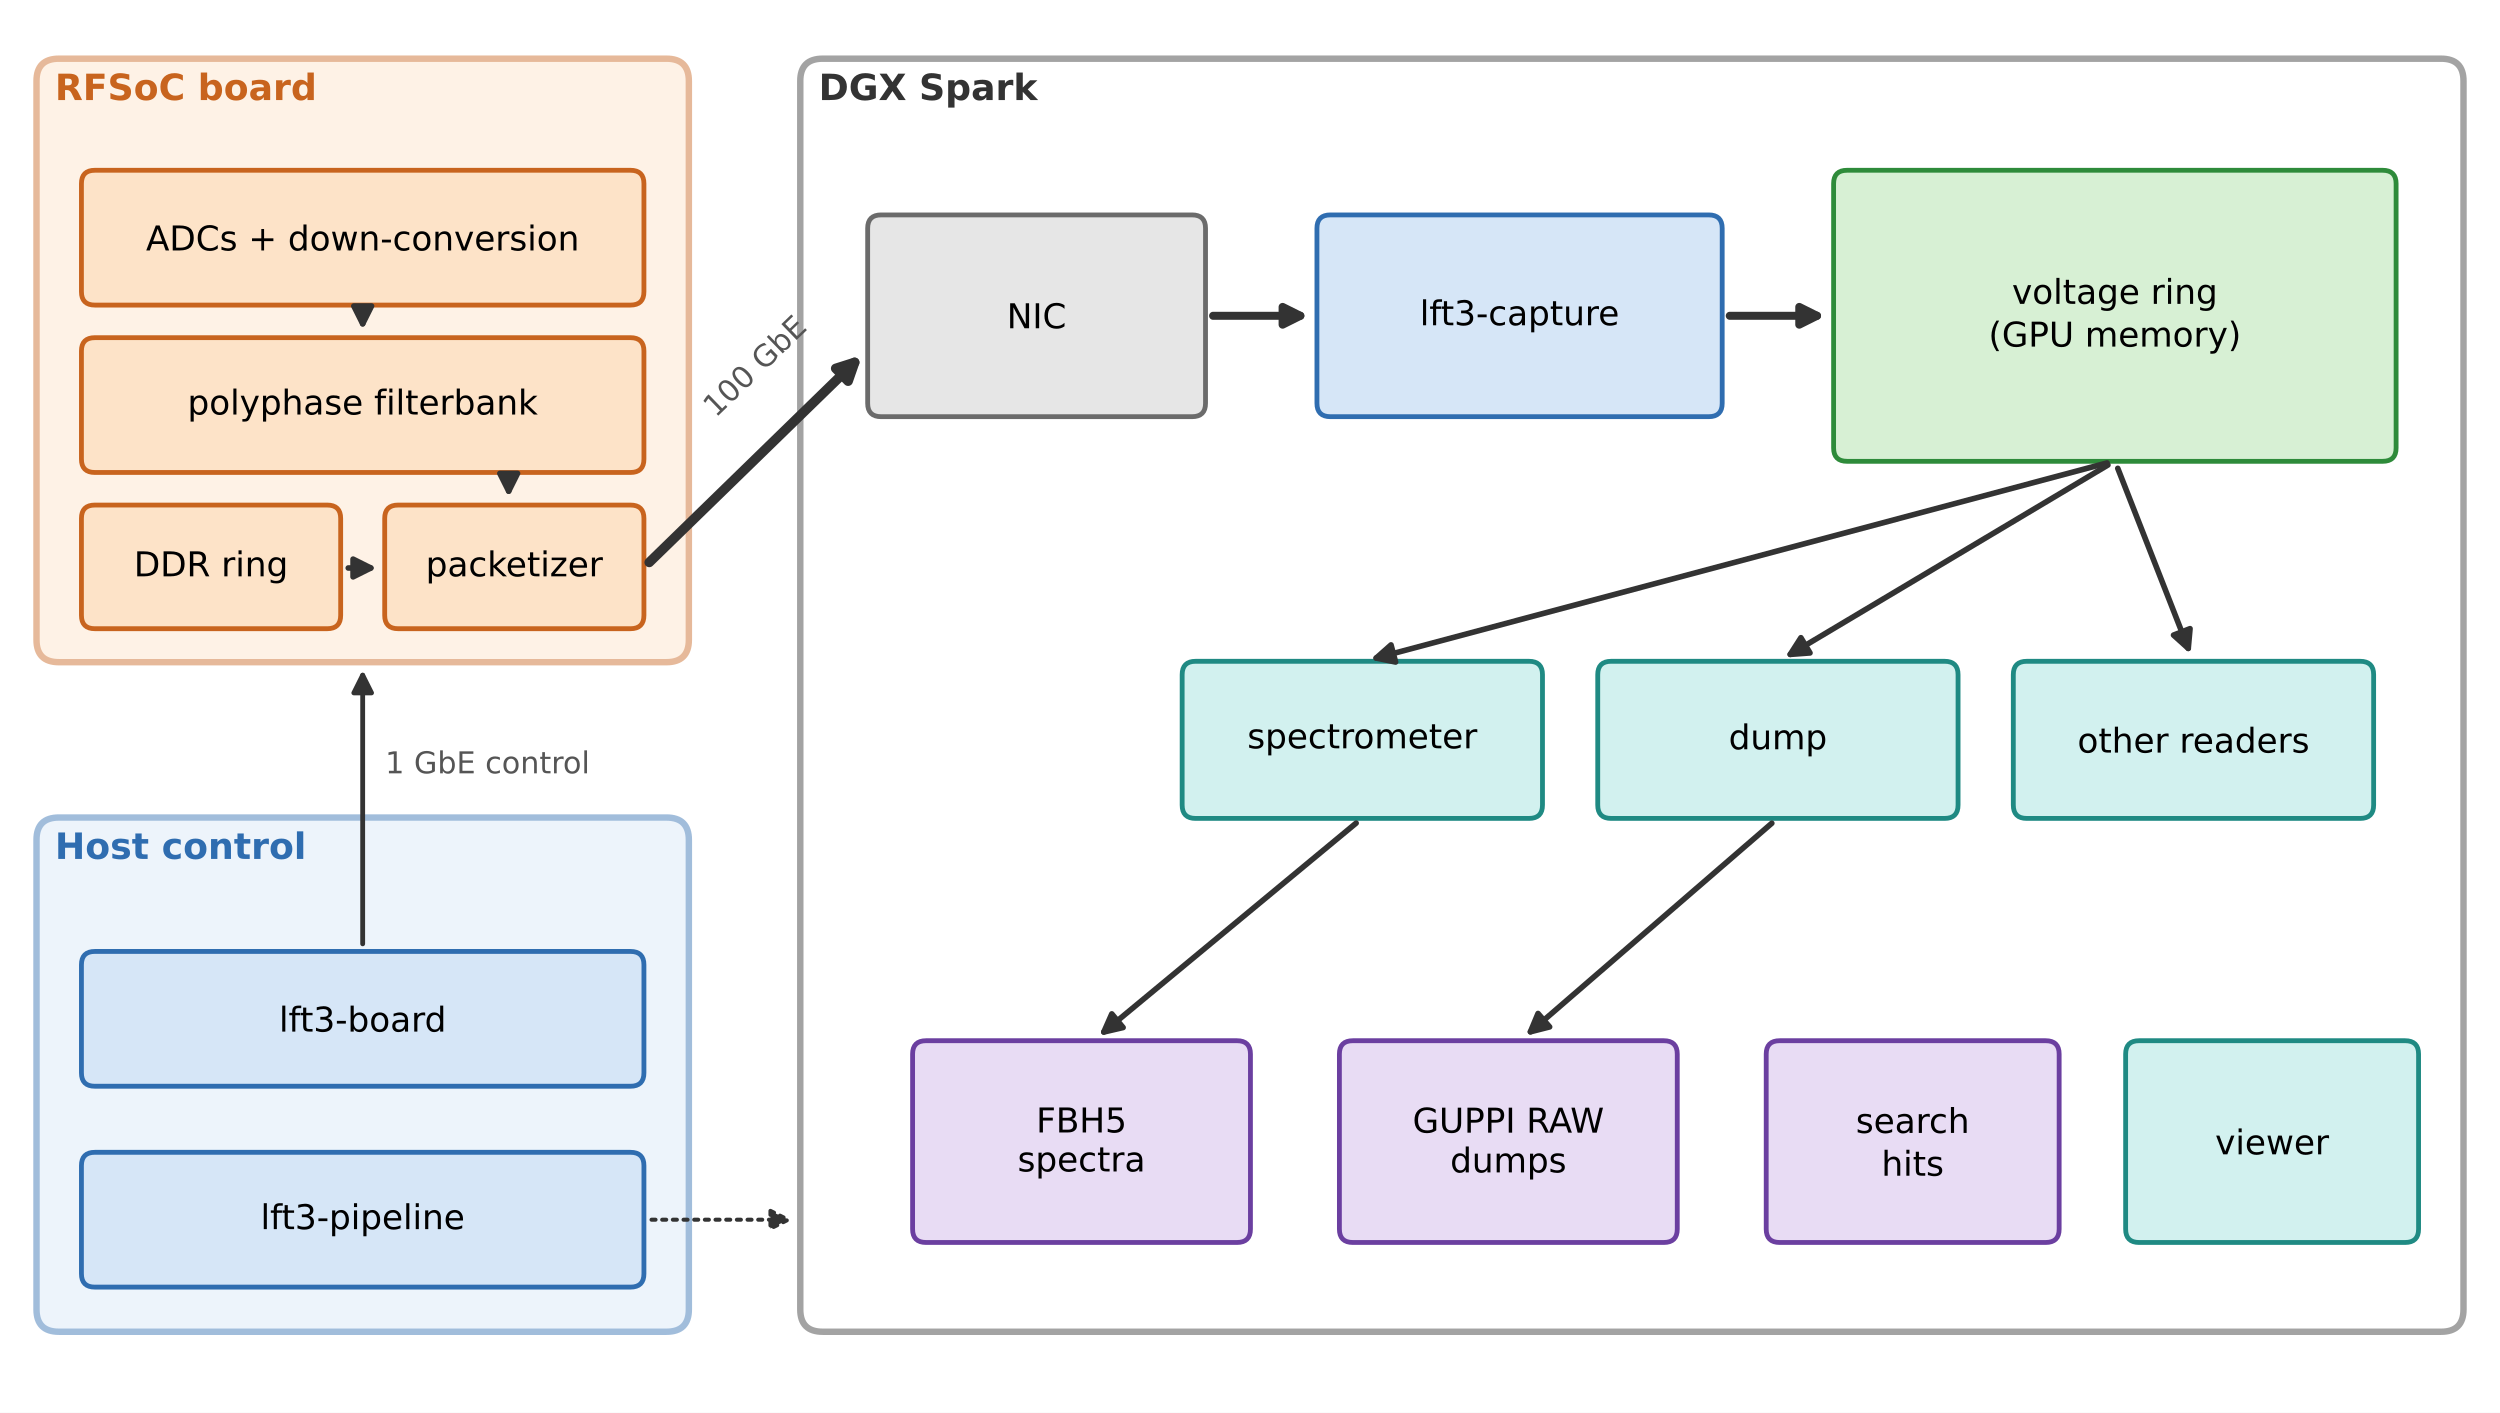
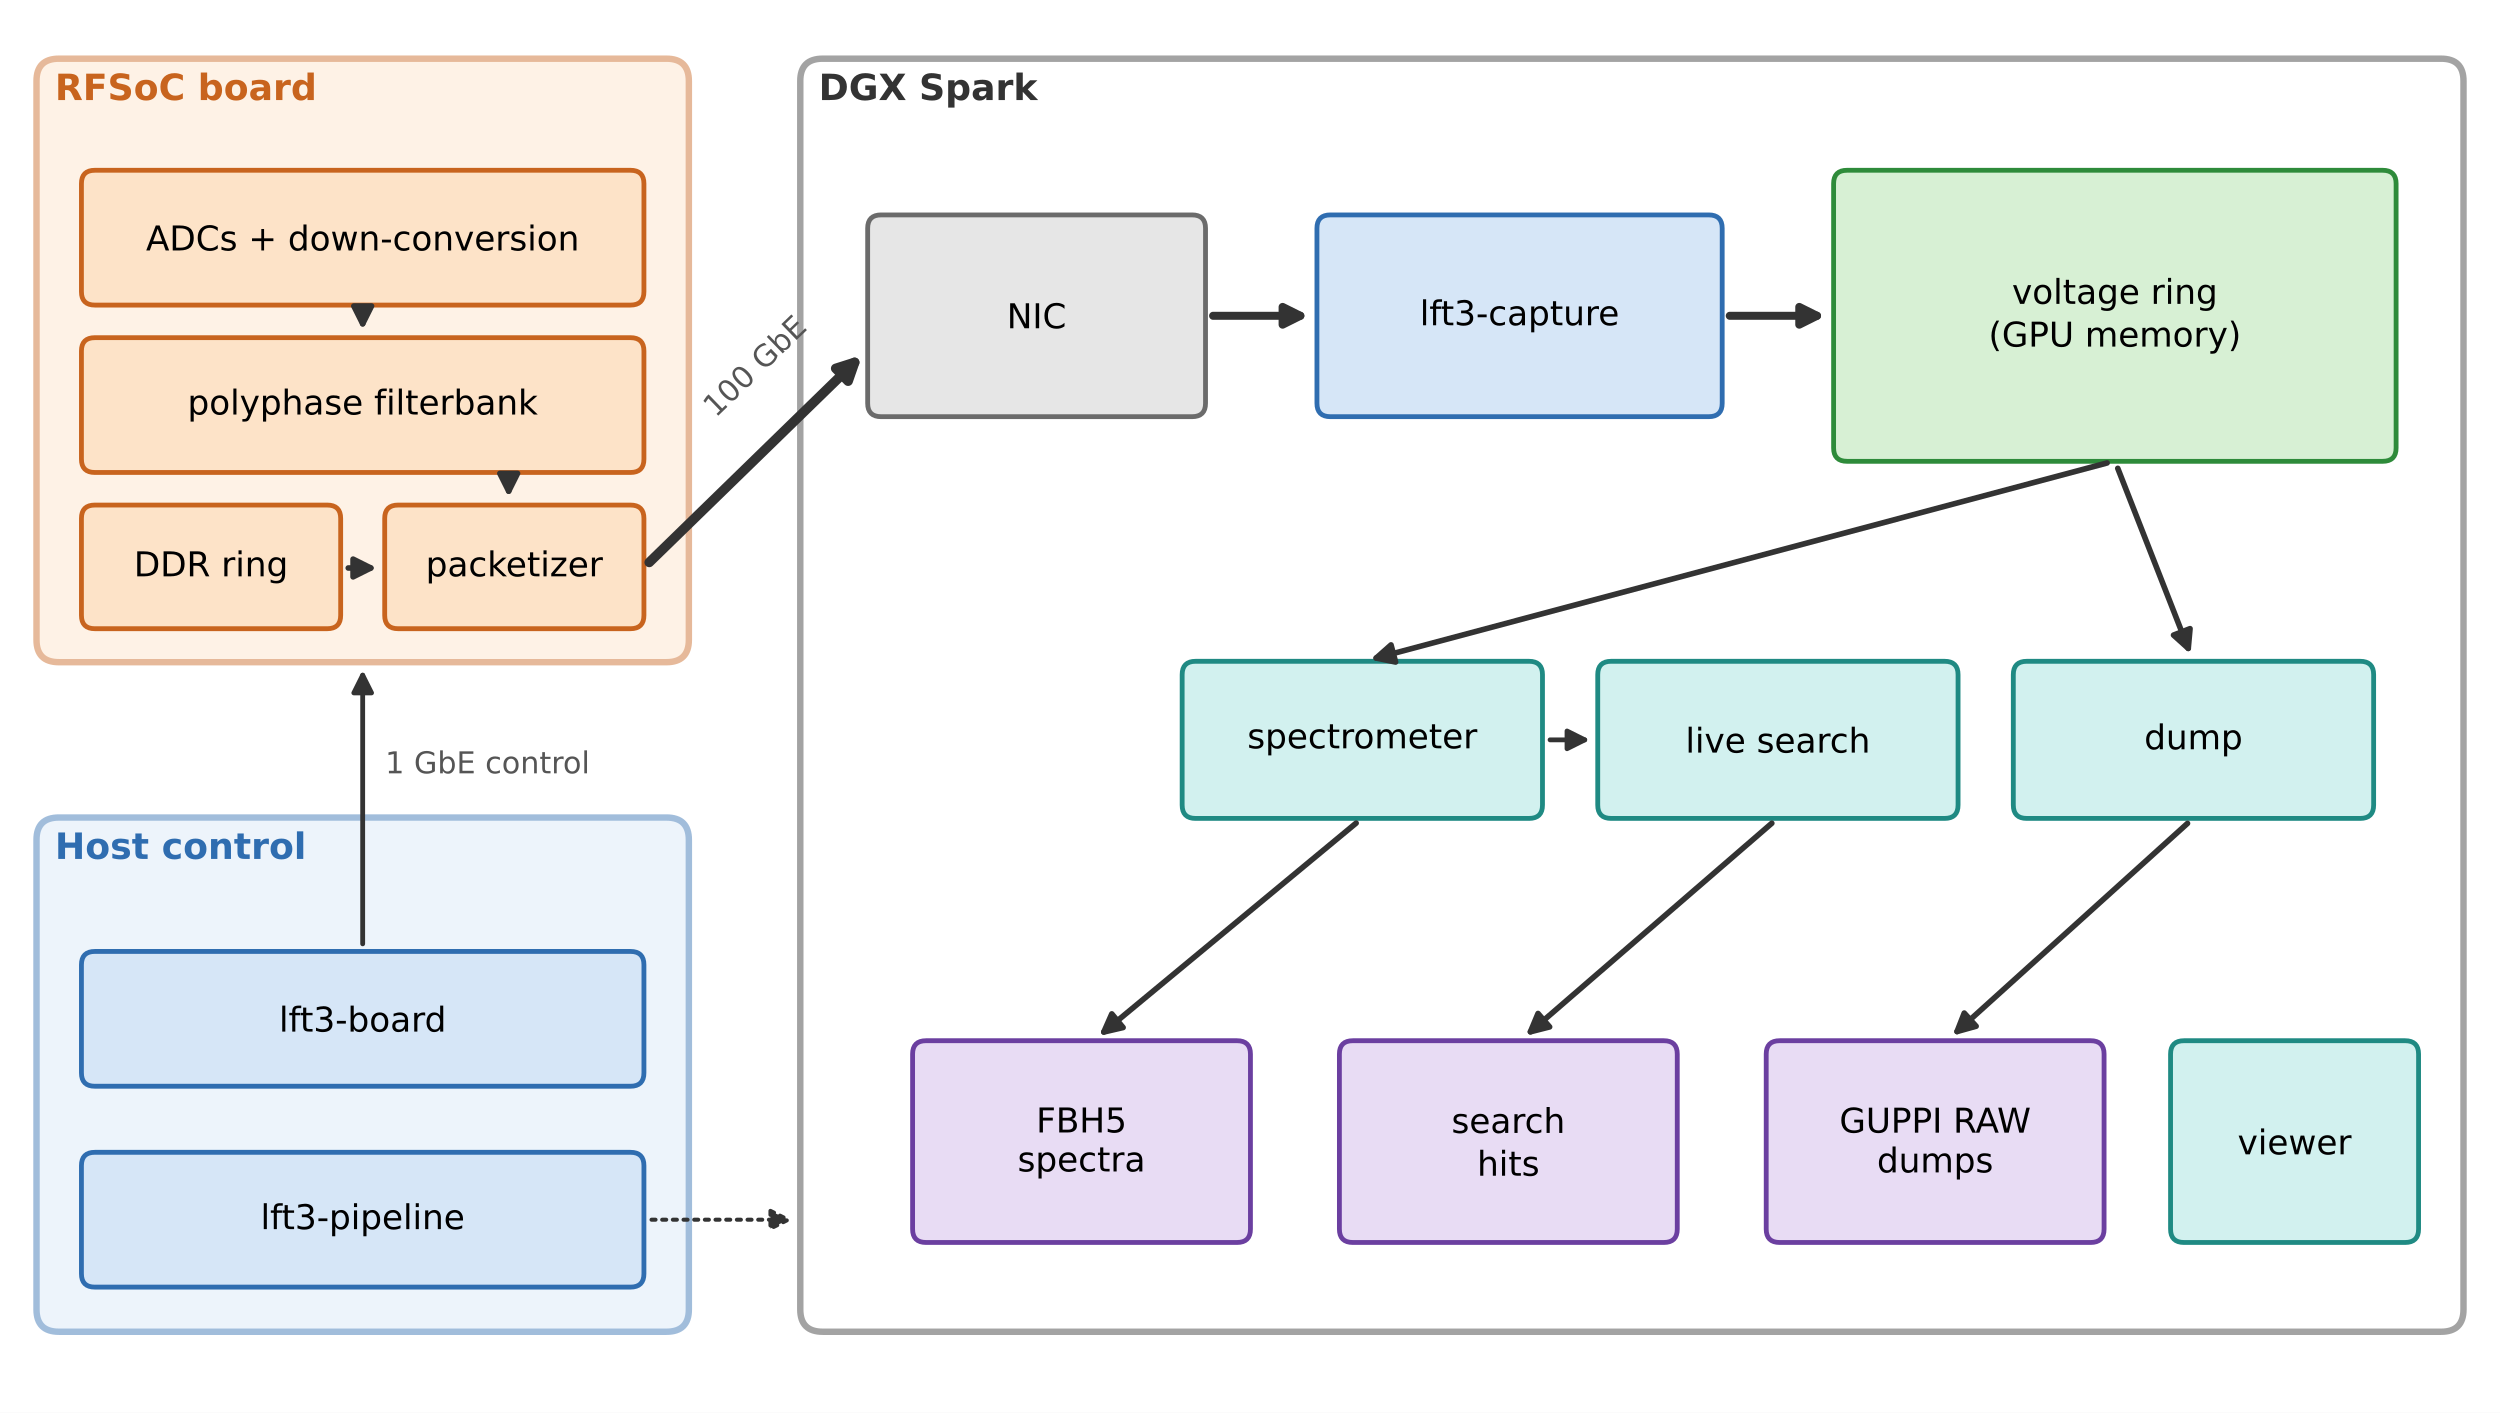
<svg xmlns="http://www.w3.org/2000/svg" xml:space="preserve" width="621pt" height="350.928pt" viewBox="0 0 621 350.928" version="1.1">
  <defs>
    <style type="text/css">*{stroke-linejoin: round; stroke-linecap: butt}</style>
  </defs>
  <g id="figure_1">
    <g id="patch_1">
      <path d="M 0 350.928  L 621 350.928  L 621 -0  L 0 -0  z " style="fill: #ffffff" />
    </g>
    <g id="axes_1">
      <g id="patch_2">
-         <path d="M 14.648 164.487  L 165.532 164.487  Q 171.112 164.487 171.112 158.943  L 171.112 20.121  Q 171.112 14.577 165.532 14.577  L 14.648 14.577  Q 9.068 14.577 9.068 20.121  L 9.068 158.943  Q 9.068 164.487 14.648 164.487  z " clip-path="url(#p7dfb605137)" style="fill: #fde3c8; opacity: 0.45; stroke: #c8641e; stroke-width: 1.6; stroke-linejoin: miter" />
+         <path d="M 14.648 164.487  L 165.532 164.487  Q 171.112 164.487 171.112 158.943  L 171.112 20.121  Q 171.112 14.577 165.532 14.577  L 14.648 14.577  Q 9.068 14.577 9.068 20.121  L 9.068 158.943  Q 9.068 164.487 14.648 164.487  z " clip-path="url(#p2073cbca3e)" style="fill: #fde3c8; opacity: 0.45; stroke: #c8641e; stroke-width: 1.6; stroke-linejoin: miter" />
      </g>
      <g id="patch_3">
-         <path d="M 23.576 75.783  L 156.604 75.783  Q 159.952 75.783 159.952 72.456  L 159.952 45.624  Q 159.952 42.297 156.604 42.297  L 23.576 42.297  Q 20.228 42.297 20.228 45.624  L 20.228 72.456  Q 20.228 75.783 23.576 75.783  z " clip-path="url(#p7dfb605137)" style="fill: #fde3c8; stroke: #c8641e; stroke-width: 1.2; stroke-linejoin: miter" />
+         <path d="M 23.576 75.783  L 156.604 75.783  Q 159.952 75.783 159.952 72.456  L 159.952 45.624  Q 159.952 42.297 156.604 42.297  L 23.576 42.297  Q 20.228 42.297 20.228 45.624  L 20.228 72.456  Q 20.228 75.783 23.576 75.783  z " clip-path="url(#p2073cbca3e)" style="fill: #fde3c8; stroke: #c8641e; stroke-width: 1.2; stroke-linejoin: miter" />
      </g>
      <g id="patch_4">
-         <path d="M 23.576 117.363  L 156.604 117.363  Q 159.952 117.363 159.952 114.036  L 159.952 87.204  Q 159.952 83.877 156.604 83.877  L 23.576 83.877  Q 20.228 83.877 20.228 87.204  L 20.228 114.036  Q 20.228 117.363 23.576 117.363  z " clip-path="url(#p7dfb605137)" style="fill: #fde3c8; stroke: #c8641e; stroke-width: 1.2; stroke-linejoin: miter" />
+         <path d="M 23.576 117.363  L 156.604 117.363  Q 159.952 117.363 159.952 114.036  L 159.952 87.204  Q 159.952 83.877 156.604 83.877  L 23.576 83.877  Q 20.228 83.877 20.228 87.204  L 20.228 114.036  Q 20.228 117.363 23.576 117.363  z " clip-path="url(#p2073cbca3e)" style="fill: #fde3c8; stroke: #c8641e; stroke-width: 1.2; stroke-linejoin: miter" />
      </g>
      <g id="patch_5">
-         <path d="M 23.576 156.171  L 81.274 156.171  Q 84.622 156.171 84.622 152.844  L 84.622 128.784  Q 84.622 125.457 81.274 125.457  L 23.576 125.457  Q 20.228 125.457 20.228 128.784  L 20.228 152.844  Q 20.228 156.171 23.576 156.171  z " clip-path="url(#p7dfb605137)" style="fill: #fde3c8; stroke: #c8641e; stroke-width: 1.2; stroke-linejoin: miter" />
+         <path d="M 23.576 156.171  L 81.274 156.171  Q 84.622 156.171 84.622 152.844  L 84.622 128.784  Q 84.622 125.457 81.274 125.457  L 23.576 125.457  Q 20.228 125.457 20.228 128.784  L 20.228 152.844  Q 20.228 156.171 23.576 156.171  z " clip-path="url(#p2073cbca3e)" style="fill: #fde3c8; stroke: #c8641e; stroke-width: 1.2; stroke-linejoin: miter" />
      </g>
      <g id="patch_6">
-         <path d="M 98.906 156.171  L 156.604 156.171  Q 159.952 156.171 159.952 152.844  L 159.952 128.784  Q 159.952 125.457 156.604 125.457  L 98.906 125.457  Q 95.558 125.457 95.558 128.784  L 95.558 152.844  Q 95.558 156.171 98.906 156.171  z " clip-path="url(#p7dfb605137)" style="fill: #fde3c8; stroke: #c8641e; stroke-width: 1.2; stroke-linejoin: miter" />
+         <path d="M 98.906 156.171  L 156.604 156.171  Q 159.952 156.171 159.952 152.844  L 159.952 128.784  Q 159.952 125.457 156.604 125.457  L 98.906 125.457  Q 95.558 125.457 95.558 128.784  L 95.558 152.844  Q 95.558 156.171 98.906 156.171  z " clip-path="url(#p2073cbca3e)" style="fill: #fde3c8; stroke: #c8641e; stroke-width: 1.2; stroke-linejoin: miter" />
      </g>
      <g id="patch_7">
-         <path d="M 90.09 77.674  Q 90.09 79.83 90.09 80.422  " clip-path="url(#p7dfb605137)" style="fill: none; stroke: #333333; stroke-width: 1.4; stroke-linecap: round" />
-         <path d="M 92.29 76.022  L 90.09 80.422  L 87.89 76.022  z " clip-path="url(#p7dfb605137)" style="fill: #333333; stroke: #333333; stroke-width: 1.4; stroke-linecap: round" />
+         <path d="M 90.09 77.674  Q 90.09 79.83 90.09 80.422  " clip-path="url(#p2073cbca3e)" style="fill: none; stroke: #333333; stroke-width: 1.4; stroke-linecap: round" />
+         <path d="M 92.29 76.022  L 90.09 80.422  L 87.89 76.022  z " clip-path="url(#p2073cbca3e)" style="fill: #333333; stroke: #333333; stroke-width: 1.4; stroke-linecap: round" />
      </g>
      <g id="patch_8">
-         <path d="M 126.36 119.254  Q 126.36 121.41 126.36 122.002  " clip-path="url(#p7dfb605137)" style="fill: none; stroke: #333333; stroke-width: 1.4; stroke-linecap: round" />
-         <path d="M 128.56 117.602  L 126.36 122.002  L 124.16 117.602  z " clip-path="url(#p7dfb605137)" style="fill: #333333; stroke: #333333; stroke-width: 1.4; stroke-linecap: round" />
+         <path d="M 126.36 119.254  Q 126.36 121.41 126.36 122.002  " clip-path="url(#p2073cbca3e)" style="fill: none; stroke: #333333; stroke-width: 1.4; stroke-linecap: round" />
+         <path d="M 128.56 117.602  L 126.36 122.002  L 124.16 117.602  z " clip-path="url(#p2073cbca3e)" style="fill: #333333; stroke: #333333; stroke-width: 1.4; stroke-linecap: round" />
      </g>
      <g id="patch_9">
-         <path d="M 86.513 141.091  Q 90.092 141.091 92.106 141.091  " clip-path="url(#p7dfb605137)" style="fill: none; stroke: #333333; stroke-width: 1.4; stroke-linecap: round" />
-         <path d="M 87.706 138.891  L 92.106 141.091  L 87.706 143.291  z " clip-path="url(#p7dfb605137)" style="fill: #333333; stroke: #333333; stroke-width: 1.4; stroke-linecap: round" />
+         <path d="M 86.513 141.091  Q 90.092 141.091 92.106 141.091  " clip-path="url(#p2073cbca3e)" style="fill: none; stroke: #333333; stroke-width: 1.4; stroke-linecap: round" />
+         <path d="M 87.706 138.891  L 92.106 141.091  L 87.706 143.291  z " clip-path="url(#p2073cbca3e)" style="fill: #333333; stroke: #333333; stroke-width: 1.4; stroke-linecap: round" />
      </g>
      <g id="patch_10">
-         <path d="M 14.648 330.807  L 165.532 330.807  Q 171.112 330.807 171.112 325.263  L 171.112 208.617  Q 171.112 203.073 165.532 203.073  L 14.648 203.073  Q 9.068 203.073 9.068 208.617  L 9.068 325.263  Q 9.068 330.807 14.648 330.807  z " clip-path="url(#p7dfb605137)" style="fill: #d6e6f7; opacity: 0.45; stroke: #2f6db0; stroke-width: 1.6; stroke-linejoin: miter" />
+         <path d="M 14.648 330.807  L 165.532 330.807  Q 171.112 330.807 171.112 325.263  L 171.112 208.617  Q 171.112 203.073 165.532 203.073  L 14.648 203.073  Q 9.068 203.073 9.068 208.617  L 9.068 325.263  Q 9.068 330.807 14.648 330.807  z " clip-path="url(#p2073cbca3e)" style="fill: #d6e6f7; opacity: 0.45; stroke: #2f6db0; stroke-width: 1.6; stroke-linejoin: miter" />
      </g>
      <g id="patch_11">
-         <path d="M 23.576 269.823  L 156.604 269.823  Q 159.952 269.823 159.952 266.496  L 159.952 239.664  Q 159.952 236.337 156.604 236.337  L 23.576 236.337  Q 20.228 236.337 20.228 239.664  L 20.228 266.496  Q 20.228 269.823 23.576 269.823  z " clip-path="url(#p7dfb605137)" style="fill: #d6e6f7; stroke: #2f6db0; stroke-width: 1.2; stroke-linejoin: miter" />
+         <path d="M 23.576 269.823  L 156.604 269.823  Q 159.952 269.823 159.952 266.496  L 159.952 239.664  Q 159.952 236.337 156.604 236.337  L 23.576 236.337  Q 20.228 236.337 20.228 239.664  L 20.228 266.496  Q 20.228 269.823 23.576 269.823  z " clip-path="url(#p2073cbca3e)" style="fill: #d6e6f7; stroke: #2f6db0; stroke-width: 1.2; stroke-linejoin: miter" />
      </g>
      <g id="patch_12">
-         <path d="M 23.576 319.719  L 156.604 319.719  Q 159.952 319.719 159.952 316.392  L 159.952 289.56  Q 159.952 286.233 156.604 286.233  L 23.576 286.233  Q 20.228 286.233 20.228 289.56  L 20.228 316.392  Q 20.228 319.719 23.576 319.719  z " clip-path="url(#p7dfb605137)" style="fill: #d6e6f7; stroke: #2f6db0; stroke-width: 1.2; stroke-linejoin: miter" />
+         <path d="M 23.576 319.719  L 156.604 319.719  Q 159.952 319.719 159.952 316.392  L 159.952 289.56  Q 159.952 286.233 156.604 286.233  L 23.576 286.233  Q 20.228 286.233 20.228 289.56  L 20.228 316.392  Q 20.228 319.719 23.576 319.719  z " clip-path="url(#p2073cbca3e)" style="fill: #d6e6f7; stroke: #2f6db0; stroke-width: 1.2; stroke-linejoin: miter" />
      </g>
      <g id="patch_13">
-         <path d="M 90.09 234.446  Q 90.09 200.41 90.09 167.715  " clip-path="url(#p7dfb605137)" style="fill: none; stroke: #333333; stroke-width: 1.2; stroke-linecap: round" />
-         <path d="M 87.89 172.115  L 90.09 167.715  L 92.29 172.115  z " clip-path="url(#p7dfb605137)" style="fill: #333333; stroke: #333333; stroke-width: 1.2; stroke-linecap: round" />
+         <path d="M 90.09 234.446  Q 90.09 200.41 90.09 167.715  " clip-path="url(#p2073cbca3e)" style="fill: none; stroke: #333333; stroke-width: 1.2; stroke-linecap: round" />
+         <path d="M 87.89 172.115  L 90.09 167.715  L 92.29 172.115  z " clip-path="url(#p2073cbca3e)" style="fill: #333333; stroke: #333333; stroke-width: 1.2; stroke-linecap: round" />
      </g>
      <g id="patch_14">
-         <path d="M 204.368 330.807  L 606.352 330.807  Q 611.932 330.807 611.932 325.263  L 611.932 20.121  Q 611.932 14.577 606.352 14.577  L 204.368 14.577  Q 198.788 14.577 198.788 20.121  L 198.788 325.263  Q 198.788 330.807 204.368 330.807  z " clip-path="url(#p7dfb605137)" style="fill: #ffffff; opacity: 0.45; stroke: #333333; stroke-width: 1.6; stroke-linejoin: miter" />
+         <path d="M 204.368 330.807  L 606.352 330.807  Q 611.932 330.807 611.932 325.263  L 611.932 20.121  Q 611.932 14.577 606.352 14.577  L 204.368 14.577  Q 198.788 14.577 198.788 20.121  L 198.788 325.263  Q 198.788 330.807 204.368 330.807  z " clip-path="url(#p2073cbca3e)" style="fill: #ffffff; opacity: 0.45; stroke: #333333; stroke-width: 1.6; stroke-linejoin: miter" />
      </g>
      <g id="patch_15">
-         <path d="M 218.876 103.503  L 296.104 103.503  Q 299.452 103.503 299.452 100.176  L 299.452 56.712  Q 299.452 53.385 296.104 53.385  L 218.876 53.385  Q 215.528 53.385 215.528 56.712  L 215.528 100.176  Q 215.528 103.503 218.876 103.503  z " clip-path="url(#p7dfb605137)" style="fill: #e6e6e6; stroke: #6b6b6b; stroke-width: 1.2; stroke-linejoin: miter" />
+         <path d="M 218.876 103.503  L 296.104 103.503  Q 299.452 103.503 299.452 100.176  L 299.452 56.712  Q 299.452 53.385 296.104 53.385  L 218.876 53.385  Q 215.528 53.385 215.528 56.712  L 215.528 100.176  Q 215.528 103.503 218.876 103.503  z " clip-path="url(#p2073cbca3e)" style="fill: #e6e6e6; stroke: #6b6b6b; stroke-width: 1.2; stroke-linejoin: miter" />
      </g>
      <g id="patch_16">
-         <path d="M 330.476 103.503  L 424.444 103.503  Q 427.792 103.503 427.792 100.176  L 427.792 56.712  Q 427.792 53.385 424.444 53.385  L 330.476 53.385  Q 327.128 53.385 327.128 56.712  L 327.128 100.176  Q 327.128 103.503 330.476 103.503  z " clip-path="url(#p7dfb605137)" style="fill: #d6e6f7; stroke: #2f6db0; stroke-width: 1.2; stroke-linejoin: miter" />
+         <path d="M 330.476 103.503  L 424.444 103.503  Q 427.792 103.503 427.792 100.176  L 427.792 56.712  Q 427.792 53.385 424.444 53.385  L 330.476 53.385  Q 327.128 53.385 327.128 56.712  L 327.128 100.176  Q 327.128 103.503 330.476 103.503  z " clip-path="url(#p2073cbca3e)" style="fill: #d6e6f7; stroke: #2f6db0; stroke-width: 1.2; stroke-linejoin: miter" />
      </g>
      <g id="patch_17">
-         <path d="M 458.816 114.591  L 591.844 114.591  Q 595.192 114.591 595.192 111.264  L 595.192 45.624  Q 595.192 42.297 591.844 42.297  L 458.816 42.297  Q 455.468 42.297 455.468 45.624  L 455.468 111.264  Q 455.468 114.591 458.816 114.591  z " clip-path="url(#p7dfb605137)" style="fill: #d7f0d4; stroke: #2e8b3a; stroke-width: 1.2; stroke-linejoin: miter" />
+         <path d="M 458.816 114.591  L 591.844 114.591  Q 595.192 114.591 595.192 111.264  L 595.192 45.624  Q 595.192 42.297 591.844 42.297  L 458.816 42.297  Q 455.468 42.297 455.468 45.624  L 455.468 111.264  Q 455.468 114.591 458.816 114.591  z " clip-path="url(#p2073cbca3e)" style="fill: #d7f0d4; stroke: #2e8b3a; stroke-width: 1.2; stroke-linejoin: miter" />
      </g>
      <g id="patch_18">
-         <path d="M 161.274 139.695  Q 187.742 113.924 212.287 90.024  " clip-path="url(#p7dfb605137)" style="fill: none; stroke: #333333; stroke-width: 2.4; stroke-linecap: round" />
-         <path d="M 207.6 91.518  L 212.287 90.024  L 210.67 94.67  z " clip-path="url(#p7dfb605137)" style="fill: #333333; stroke: #333333; stroke-width: 2.4; stroke-linecap: round" />
+         <path d="M 161.274 139.695  Q 187.742 113.924 212.287 90.024  " clip-path="url(#p2073cbca3e)" style="fill: none; stroke: #333333; stroke-width: 2.4; stroke-linecap: round" />
+         <path d="M 207.6 91.518  L 212.287 90.024  L 210.67 94.67  z " clip-path="url(#p2073cbca3e)" style="fill: #333333; stroke: #333333; stroke-width: 2.4; stroke-linecap: round" />
      </g>
      <g id="patch_19">
-         <path d="M 301.339 78.444  Q 313.289 78.444 323.003 78.444  " clip-path="url(#p7dfb605137)" style="fill: none; stroke: #333333; stroke-width: 2; stroke-linecap: round" />
-         <path d="M 318.603 76.244  L 323.003 78.444  L 318.603 80.644  z " clip-path="url(#p7dfb605137)" style="fill: #333333; stroke: #333333; stroke-width: 2; stroke-linecap: round" />
+         <path d="M 301.339 78.444  Q 313.289 78.444 323.003 78.444  " clip-path="url(#p2073cbca3e)" style="fill: none; stroke: #333333; stroke-width: 2; stroke-linecap: round" />
+         <path d="M 318.603 76.244  L 323.003 78.444  L 318.603 80.644  z " clip-path="url(#p2073cbca3e)" style="fill: #333333; stroke: #333333; stroke-width: 2; stroke-linecap: round" />
      </g>
      <g id="patch_20">
-         <path d="M 429.679 78.444  Q 441.629 78.444 451.343 78.444  " clip-path="url(#p7dfb605137)" style="fill: none; stroke: #333333; stroke-width: 2; stroke-linecap: round" />
-         <path d="M 446.943 76.244  L 451.343 78.444  L 446.943 80.644  z " clip-path="url(#p7dfb605137)" style="fill: #333333; stroke: #333333; stroke-width: 2; stroke-linecap: round" />
+         <path d="M 429.679 78.444  Q 441.629 78.444 451.343 78.444  " clip-path="url(#p2073cbca3e)" style="fill: none; stroke: #333333; stroke-width: 2; stroke-linecap: round" />
+         <path d="M 446.943 76.244  L 451.343 78.444  L 446.943 80.644  z " clip-path="url(#p2073cbca3e)" style="fill: #333333; stroke: #333333; stroke-width: 2; stroke-linecap: round" />
      </g>
      <g id="patch_21">
-         <path d="M 296.996 203.295  L 379.804 203.295  Q 383.152 203.295 383.152 199.968  L 383.152 167.592  Q 383.152 164.265 379.804 164.265  L 296.996 164.265  Q 293.648 164.265 293.648 167.592  L 293.648 199.968  Q 293.648 203.295 296.996 203.295  z " clip-path="url(#p7dfb605137)" style="fill: #d2f1ef; stroke: #1f8a83; stroke-width: 1.2; stroke-linejoin: miter" />
+         <path d="M 296.996 203.295  L 379.804 203.295  Q 383.152 203.295 383.152 199.968  L 383.152 167.592  Q 383.152 164.265 379.804 164.265  L 296.996 164.265  Q 293.648 164.265 293.648 167.592  L 293.648 199.968  Q 293.648 203.295 296.996 203.295  z " clip-path="url(#p2073cbca3e)" style="fill: #d2f1ef; stroke: #1f8a83; stroke-width: 1.2; stroke-linejoin: miter" />
      </g>
      <g id="patch_22">
-         <path d="M 523.399 114.995  Q 431.866 139.428 341.846 163.456  " clip-path="url(#p7dfb605137)" style="fill: none; stroke: #333333; stroke-width: 1.4; stroke-linecap: round" />
-         <path d="M 346.664 164.447  L 341.846 163.456  L 345.53 160.196  z " clip-path="url(#p7dfb605137)" style="fill: #333333; stroke: #333333; stroke-width: 1.4; stroke-linecap: round" />
+         <path d="M 523.399 114.995  Q 431.866 139.428 341.846 163.456  " clip-path="url(#p2073cbca3e)" style="fill: none; stroke: #333333; stroke-width: 1.4; stroke-linecap: round" />
+         <path d="M 346.664 164.447  L 341.846 163.456  L 345.53 160.196  z " clip-path="url(#p2073cbca3e)" style="fill: #333333; stroke: #333333; stroke-width: 1.4; stroke-linecap: round" />
      </g>
      <g id="patch_23">
-         <path d="M 400.226 203.295  L 483.034 203.295  Q 486.382 203.295 486.382 199.968  L 486.382 167.592  Q 486.382 164.265 483.034 164.265  L 400.226 164.265  Q 396.878 164.265 396.878 167.592  L 396.878 199.968  Q 396.878 203.295 400.226 203.295  z " clip-path="url(#p7dfb605137)" style="fill: #d2f1ef; stroke: #1f8a83; stroke-width: 1.2; stroke-linejoin: miter" />
+         <path d="M 503.456 203.295  L 586.264 203.295  Q 589.612 203.295 589.612 199.968  L 589.612 167.592  Q 589.612 164.265 586.264 164.265  L 503.456 164.265  Q 500.108 164.265 500.108 167.592  L 500.108 199.968  Q 500.108 203.295 503.456 203.295  z " clip-path="url(#p2073cbca3e)" style="fill: #d2f1ef; stroke: #1f8a83; stroke-width: 1.2; stroke-linejoin: miter" />
      </g>
      <g id="patch_24">
-         <path d="M 523.611 115.505  Q 483.48 139.428 444.693 162.55  " clip-path="url(#p7dfb605137)" style="fill: none; stroke: #333333; stroke-width: 1.4; stroke-linecap: round" />
-         <path d="M 449.599 162.187  L 444.693 162.55  L 447.346 158.407  z " clip-path="url(#p7dfb605137)" style="fill: #333333; stroke: #333333; stroke-width: 1.4; stroke-linecap: round" />
+         <path d="M 526.058 116.341  Q 535.095 139.428 543.561 161.057  " clip-path="url(#p2073cbca3e)" style="fill: none; stroke: #333333; stroke-width: 1.4; stroke-linecap: round" />
+         <path d="M 544.006 156.158  L 543.561 161.057  L 539.908 157.761  z " clip-path="url(#p2073cbca3e)" style="fill: #333333; stroke: #333333; stroke-width: 1.4; stroke-linecap: round" />
      </g>
      <g id="patch_25">
-         <path d="M 503.456 203.295  L 586.264 203.295  Q 589.612 203.295 589.612 199.968  L 589.612 167.592  Q 589.612 164.265 586.264 164.265  L 503.456 164.265  Q 500.108 164.265 500.108 167.592  L 500.108 199.968  Q 500.108 203.295 503.456 203.295  z " clip-path="url(#p7dfb605137)" style="fill: #d2f1ef; stroke: #1f8a83; stroke-width: 1.2; stroke-linejoin: miter" />
+         <path d="M 400.226 203.295  L 483.034 203.295  Q 486.382 203.295 486.382 199.968  L 486.382 167.592  Q 486.382 164.265 483.034 164.265  L 400.226 164.265  Q 396.878 164.265 396.878 167.592  L 396.878 199.968  Q 396.878 203.295 400.226 203.295  z " clip-path="url(#p2073cbca3e)" style="fill: #d2f1ef; stroke: #1f8a83; stroke-width: 1.2; stroke-linejoin: miter" />
      </g>
      <g id="patch_26">
-         <path d="M 526.058 116.341  Q 535.095 139.428 543.561 161.057  " clip-path="url(#p7dfb605137)" style="fill: none; stroke: #333333; stroke-width: 1.4; stroke-linecap: round" />
-         <path d="M 544.006 156.158  L 543.561 161.057  L 539.908 157.761  z " clip-path="url(#p7dfb605137)" style="fill: #333333; stroke: #333333; stroke-width: 1.4; stroke-linecap: round" />
+         <path d="M 385.039 183.78  Q 390.015 183.78 393.65 183.78  " clip-path="url(#p2073cbca3e)" style="fill: none; stroke: #333333; stroke-width: 1.2; stroke-linecap: round" />
+         <path d="M 389.25 181.58  L 393.65 183.78  L 389.25 185.98  z " clip-path="url(#p2073cbca3e)" style="fill: #333333; stroke: #333333; stroke-width: 1.2; stroke-linecap: round" />
      </g>
      <g id="patch_27">
-         <path d="M 230.036 308.631  L 307.264 308.631  Q 310.612 308.631 310.612 305.304  L 310.612 261.84  Q 310.612 258.513 307.264 258.513  L 230.036 258.513  Q 226.688 258.513 226.688 261.84  L 226.688 305.304  Q 226.688 308.631 230.036 308.631  z " clip-path="url(#p7dfb605137)" style="fill: #e8dcf4; stroke: #6b3fa0; stroke-width: 1.2; stroke-linejoin: miter" />
+         <path d="M 230.036 308.631  L 307.264 308.631  Q 310.612 308.631 310.612 305.304  L 310.612 261.84  Q 310.612 258.513 307.264 258.513  L 230.036 258.513  Q 226.688 258.513 226.688 261.84  L 226.688 305.304  Q 226.688 308.631 230.036 308.631  z " clip-path="url(#p2073cbca3e)" style="fill: #e8dcf4; stroke: #6b3fa0; stroke-width: 1.2; stroke-linejoin: miter" />
      </g>
      <g id="patch_28">
-         <path d="M 336.056 308.631  L 413.284 308.631  Q 416.632 308.631 416.632 305.304  L 416.632 261.84  Q 416.632 258.513 413.284 258.513  L 336.056 258.513  Q 332.708 258.513 332.708 261.84  L 332.708 305.304  Q 332.708 308.631 336.056 308.631  z " clip-path="url(#p7dfb605137)" style="fill: #e8dcf4; stroke: #6b3fa0; stroke-width: 1.2; stroke-linejoin: miter" />
+         <path d="M 336.056 308.631  L 413.284 308.631  Q 416.632 308.631 416.632 305.304  L 416.632 261.84  Q 416.632 258.513 413.284 258.513  L 336.056 258.513  Q 332.708 258.513 332.708 261.84  L 332.708 305.304  Q 332.708 308.631 336.056 308.631  z " clip-path="url(#p2073cbca3e)" style="fill: #e8dcf4; stroke: #6b3fa0; stroke-width: 1.2; stroke-linejoin: miter" />
      </g>
      <g id="patch_29">
-         <path d="M 442.076 308.631  L 508.144 308.631  Q 511.492 308.631 511.492 305.304  L 511.492 261.84  Q 511.492 258.513 508.144 258.513  L 442.076 258.513  Q 438.728 258.513 438.728 261.84  L 438.728 305.304  Q 438.728 308.631 442.076 308.631  z " clip-path="url(#p7dfb605137)" style="fill: #e8dcf4; stroke: #6b3fa0; stroke-width: 1.2; stroke-linejoin: miter" />
+         <path d="M 442.076 308.631  L 519.304 308.631  Q 522.652 308.631 522.652 305.304  L 522.652 261.84  Q 522.652 258.513 519.304 258.513  L 442.076 258.513  Q 438.728 258.513 438.728 261.84  L 438.728 305.304  Q 438.728 308.631 442.076 308.631  z " clip-path="url(#p2073cbca3e)" style="fill: #e8dcf4; stroke: #6b3fa0; stroke-width: 1.2; stroke-linejoin: miter" />
      </g>
      <g id="patch_30">
-         <path d="M 531.356 308.631  L 597.424 308.631  Q 600.772 308.631 600.772 305.304  L 600.772 261.84  Q 600.772 258.513 597.424 258.513  L 531.356 258.513  Q 528.008 258.513 528.008 261.84  L 528.008 305.304  Q 528.008 308.631 531.356 308.631  z " clip-path="url(#p7dfb605137)" style="fill: #d2f1ef; stroke: #1f8a83; stroke-width: 1.2; stroke-linejoin: miter" />
+         <path d="M 542.516 308.631  L 597.424 308.631  Q 600.772 308.631 600.772 305.304  L 600.772 261.84  Q 600.772 258.513 597.424 258.513  L 542.516 258.513  Q 539.168 258.513 539.168 261.84  L 539.168 305.304  Q 539.168 308.631 542.516 308.631  z " clip-path="url(#p2073cbca3e)" style="fill: #d2f1ef; stroke: #1f8a83; stroke-width: 1.2; stroke-linejoin: miter" />
      </g>
      <g id="patch_31">
-         <path d="M 336.861 204.458  Q 304.92 230.904 274.185 256.351  " clip-path="url(#p7dfb605137)" style="fill: none; stroke: #333333; stroke-width: 1.4; stroke-linecap: round" />
-         <path d="M 278.977 255.24  L 274.185 256.351  L 276.171 251.851  z " clip-path="url(#p7dfb605137)" style="fill: #333333; stroke: #333333; stroke-width: 1.4; stroke-linecap: round" />
+         <path d="M 336.861 204.458  Q 304.92 230.904 274.185 256.351  " clip-path="url(#p2073cbca3e)" style="fill: none; stroke: #333333; stroke-width: 1.4; stroke-linecap: round" />
+         <path d="M 278.977 255.24  L 274.185 256.351  L 276.171 251.851  z " clip-path="url(#p2073cbca3e)" style="fill: #333333; stroke: #333333; stroke-width: 1.4; stroke-linecap: round" />
      </g>
      <g id="patch_32">
-         <path d="M 440.116 204.492  Q 409.544 230.905 380.157 256.294  " clip-path="url(#p7dfb605137)" style="fill: none; stroke: #333333; stroke-width: 1.4; stroke-linecap: round" />
-         <path d="M 384.925 255.082  L 380.157 256.294  L 382.048 251.753  z " clip-path="url(#p7dfb605137)" style="fill: #333333; stroke: #333333; stroke-width: 1.4; stroke-linecap: round" />
+         <path d="M 440.116 204.492  Q 409.544 230.905 380.157 256.294  " clip-path="url(#p2073cbca3e)" style="fill: none; stroke: #333333; stroke-width: 1.4; stroke-linecap: round" />
+         <path d="M 384.925 255.082  L 380.157 256.294  L 382.048 251.753  z " clip-path="url(#p2073cbca3e)" style="fill: #333333; stroke: #333333; stroke-width: 1.4; stroke-linecap: round" />
      </g>
      <g id="patch_33">
-         <path d="M 161.838 302.976  Q 179.367 302.976 195.778 302.976  " clip-path="url(#p7dfb605137)" style="fill: none; stroke-dasharray: 1,1.65; stroke-dashoffset: 0; stroke: #333333; stroke-linecap: round" />
-         <path d="M 191.378 300.776  L 195.778 302.976  L 191.378 305.176  z " clip-path="url(#p7dfb605137)" style="fill: #333333; stroke-dasharray: 1,1.65; stroke-dashoffset: 0; stroke: #333333; stroke-linecap: round" />
+         <path d="M 543.375 204.526  Q 514.171 230.903 486.129 256.231  " clip-path="url(#p2073cbca3e)" style="fill: none; stroke: #333333; stroke-width: 1.4; stroke-linecap: round" />
+         <path d="M 490.869 254.914  L 486.129 256.231  L 487.92 251.649  z " clip-path="url(#p2073cbca3e)" style="fill: #333333; stroke: #333333; stroke-width: 1.4; stroke-linecap: round" />
+       </g>
+       <g id="patch_34">
+         <path d="M 161.838 302.976  Q 179.367 302.976 195.778 302.976  " clip-path="url(#p2073cbca3e)" style="fill: none; stroke-dasharray: 1,1.65; stroke-dashoffset: 0; stroke: #333333; stroke-linecap: round" />
+         <path d="M 191.378 300.776  L 195.778 302.976  L 191.378 305.176  z " clip-path="url(#p2073cbca3e)" style="fill: #333333; stroke-dasharray: 1,1.65; stroke-dashoffset: 0; stroke: #333333; stroke-linecap: round" />
      </g>
      <g id="text_1">
        <text style="font-weight: 700; font-size: 9px; font-family: 'DejaVu Sans'; text-anchor: start; fill: #c8641e" x="13.644" y="24.853" transform="rotate(-0 13.644 24.85299)">RFSoC board</text>
      </g>
      <g id="text_2">
        <text style="font-size: 8.5px; font-family: 'DejaVu Sans'; text-anchor: middle" x="90.09" y="62.209" transform="rotate(-0 90.09 62.20891)">ADCs + down-conversion</text>
      </g>
      <g id="text_3">
        <text style="font-size: 8.5px; font-family: 'DejaVu Sans'; text-anchor: middle" x="90.09" y="102.965" transform="rotate(-0 90.09 102.9655)">polyphase filterbank</text>
      </g>
      <g id="text_4">
        <text style="font-size: 8.5px; font-family: 'DejaVu Sans'; text-anchor: middle" x="52.425" y="143.159" transform="rotate(-0 52.425 143.1595)">DDR ring</text>
      </g>
      <g id="text_5">
        <text style="font-size: 8.5px; font-family: 'DejaVu Sans'; text-anchor: middle" x="127.755" y="143.159" transform="rotate(-0 127.755 143.1595)">packetizer</text>
      </g>
      <g id="text_6">
        <text style="font-weight: 700; font-size: 9px; font-family: 'DejaVu Sans'; text-anchor: start; fill: #2f6db0" x="13.644" y="213.349" transform="rotate(-0 13.644 213.349)">Host control</text>
      </g>
      <g id="text_7">
        <text style="font-size: 8.5px; font-family: 'DejaVu Sans'; text-anchor: middle" x="90.09" y="256.249" transform="rotate(-0 90.09 256.2489)">lft3-board</text>
      </g>
      <g id="text_8">
        <text style="font-size: 8.5px; font-family: 'DejaVu Sans'; text-anchor: middle" x="90.09" y="305.321" transform="rotate(-0 90.09 305.3215)">lft3-pipeline</text>
      </g>
      <g id="text_9">
        <text style="font-size: 7.5px; font-family: 'DejaVu Sans'; text-anchor: start; fill: #555555" x="95.67" y="192.096" transform="rotate(-0 95.67 192.096)">1 GbE control</text>
      </g>
      <g id="text_10">
        <text style="font-weight: 700; font-size: 9px; font-family: 'DejaVu Sans'; text-anchor: start; fill: #333333" x="203.364" y="24.853" transform="rotate(-0 203.364 24.85299)">DGX Spark</text>
      </g>
      <g id="text_11">
        <text style="font-size: 8.5px; font-family: 'DejaVu Sans'; text-anchor: middle" x="257.49" y="81.538" transform="rotate(-0 257.49 81.53787)">NIC</text>
      </g>
      <g id="text_12">
        <text style="font-size: 8.5px; font-family: 'DejaVu Sans'; text-anchor: middle" x="377.46" y="80.789" transform="rotate(-0 377.46 80.78947)">lft3-capture</text>
      </g>
      <g id="text_13">
        <text style="font-size: 8.5px; font-family: 'DejaVu Sans'" transform="translate(499.7795 75.47697)">voltage ring</text>
        <text style="font-size: 8.5px; font-family: 'DejaVu Sans'" transform="translate(493.9391 86.09732)">(GPU memory)</text>
      </g>
      <g id="text_14">
        <text style="font-size: 7.5px; font-family: 'DejaVu Sans'; fill: #555555" transform="translate(177.7487 103.8977) rotate(-44)">100 GbE</text>
      </g>
      <g id="text_15">
        <text style="font-size: 8.5px; font-family: 'DejaVu Sans'; text-anchor: middle" x="338.4" y="185.88" transform="rotate(-0 338.4 185.8804)">spectrometer</text>
      </g>
      <g id="text_16">
-         <text style="font-size: 8.5px; font-family: 'DejaVu Sans'; text-anchor: middle" x="441.63" y="186.125" transform="rotate(-0 441.63 186.1255)">dump</text>
+         <text style="font-size: 8.5px; font-family: 'DejaVu Sans'; text-anchor: middle" x="544.86" y="186.125" transform="rotate(-0 544.86 186.1255)">dump</text>
      </g>
      <g id="text_17">
-         <text style="font-size: 8.5px; font-family: 'DejaVu Sans'; text-anchor: middle" x="544.86" y="186.949" transform="rotate(-0 544.86 186.9489)">other readers</text>
+         <text style="font-size: 8.5px; font-family: 'DejaVu Sans'; text-anchor: middle" x="441.63" y="186.949" transform="rotate(-0 441.63 186.9489)">live search</text>
      </g>
      <g id="text_18">
        <text style="font-size: 8.5px; font-family: 'DejaVu Sans'" transform="translate(257.3895 281.2976)">FBH5</text>
        <text style="font-size: 8.5px; font-family: 'DejaVu Sans'" transform="translate(252.7683 290.9849)">spectra</text>
      </g>
      <g id="text_19">
-         <text style="font-size: 8.5px; font-family: 'DejaVu Sans'" transform="translate(350.8786 281.3534)">GUPPI RAW</text>
-         <text style="font-size: 8.5px; font-family: 'DejaVu Sans'" transform="translate(360.2266 291.23)">dumps</text>
+         <text style="font-size: 8.5px; font-family: 'DejaVu Sans'" transform="translate(360.5527 281.4284)">search</text>
+         <text style="font-size: 8.5px; font-family: 'DejaVu Sans'" transform="translate(366.9157 292.0534)">hits</text>
      </g>
      <g id="text_20">
-         <text style="font-size: 8.5px; font-family: 'DejaVu Sans'" transform="translate(460.9927 281.4284)">search</text>
-         <text style="font-size: 8.5px; font-family: 'DejaVu Sans'" transform="translate(467.3557 292.0534)">hits</text>
+         <text style="font-size: 8.5px; font-family: 'DejaVu Sans'" transform="translate(456.8986 281.3534)">GUPPI RAW</text>
+         <text style="font-size: 8.5px; font-family: 'DejaVu Sans'" transform="translate(466.2466 291.23)">dumps</text>
      </g>
      <g id="text_21">
-         <text style="font-size: 8.5px; font-family: 'DejaVu Sans'; text-anchor: middle" x="564.39" y="286.741" transform="rotate(-0 564.39 286.7409)">viewer</text>
+         <text style="font-size: 8.5px; font-family: 'DejaVu Sans'; text-anchor: middle" x="569.97" y="286.741" transform="rotate(-0 569.97 286.7409)">viewer</text>
      </g>
    </g>
  </g>
  <defs>
-     <clipPath id="p7dfb605137">
+     <clipPath id="p2073cbca3e">
      <rect x="3.6" y="3.6" width="613.8" height="343.728" />
    </clipPath>
  </defs>
</svg>
